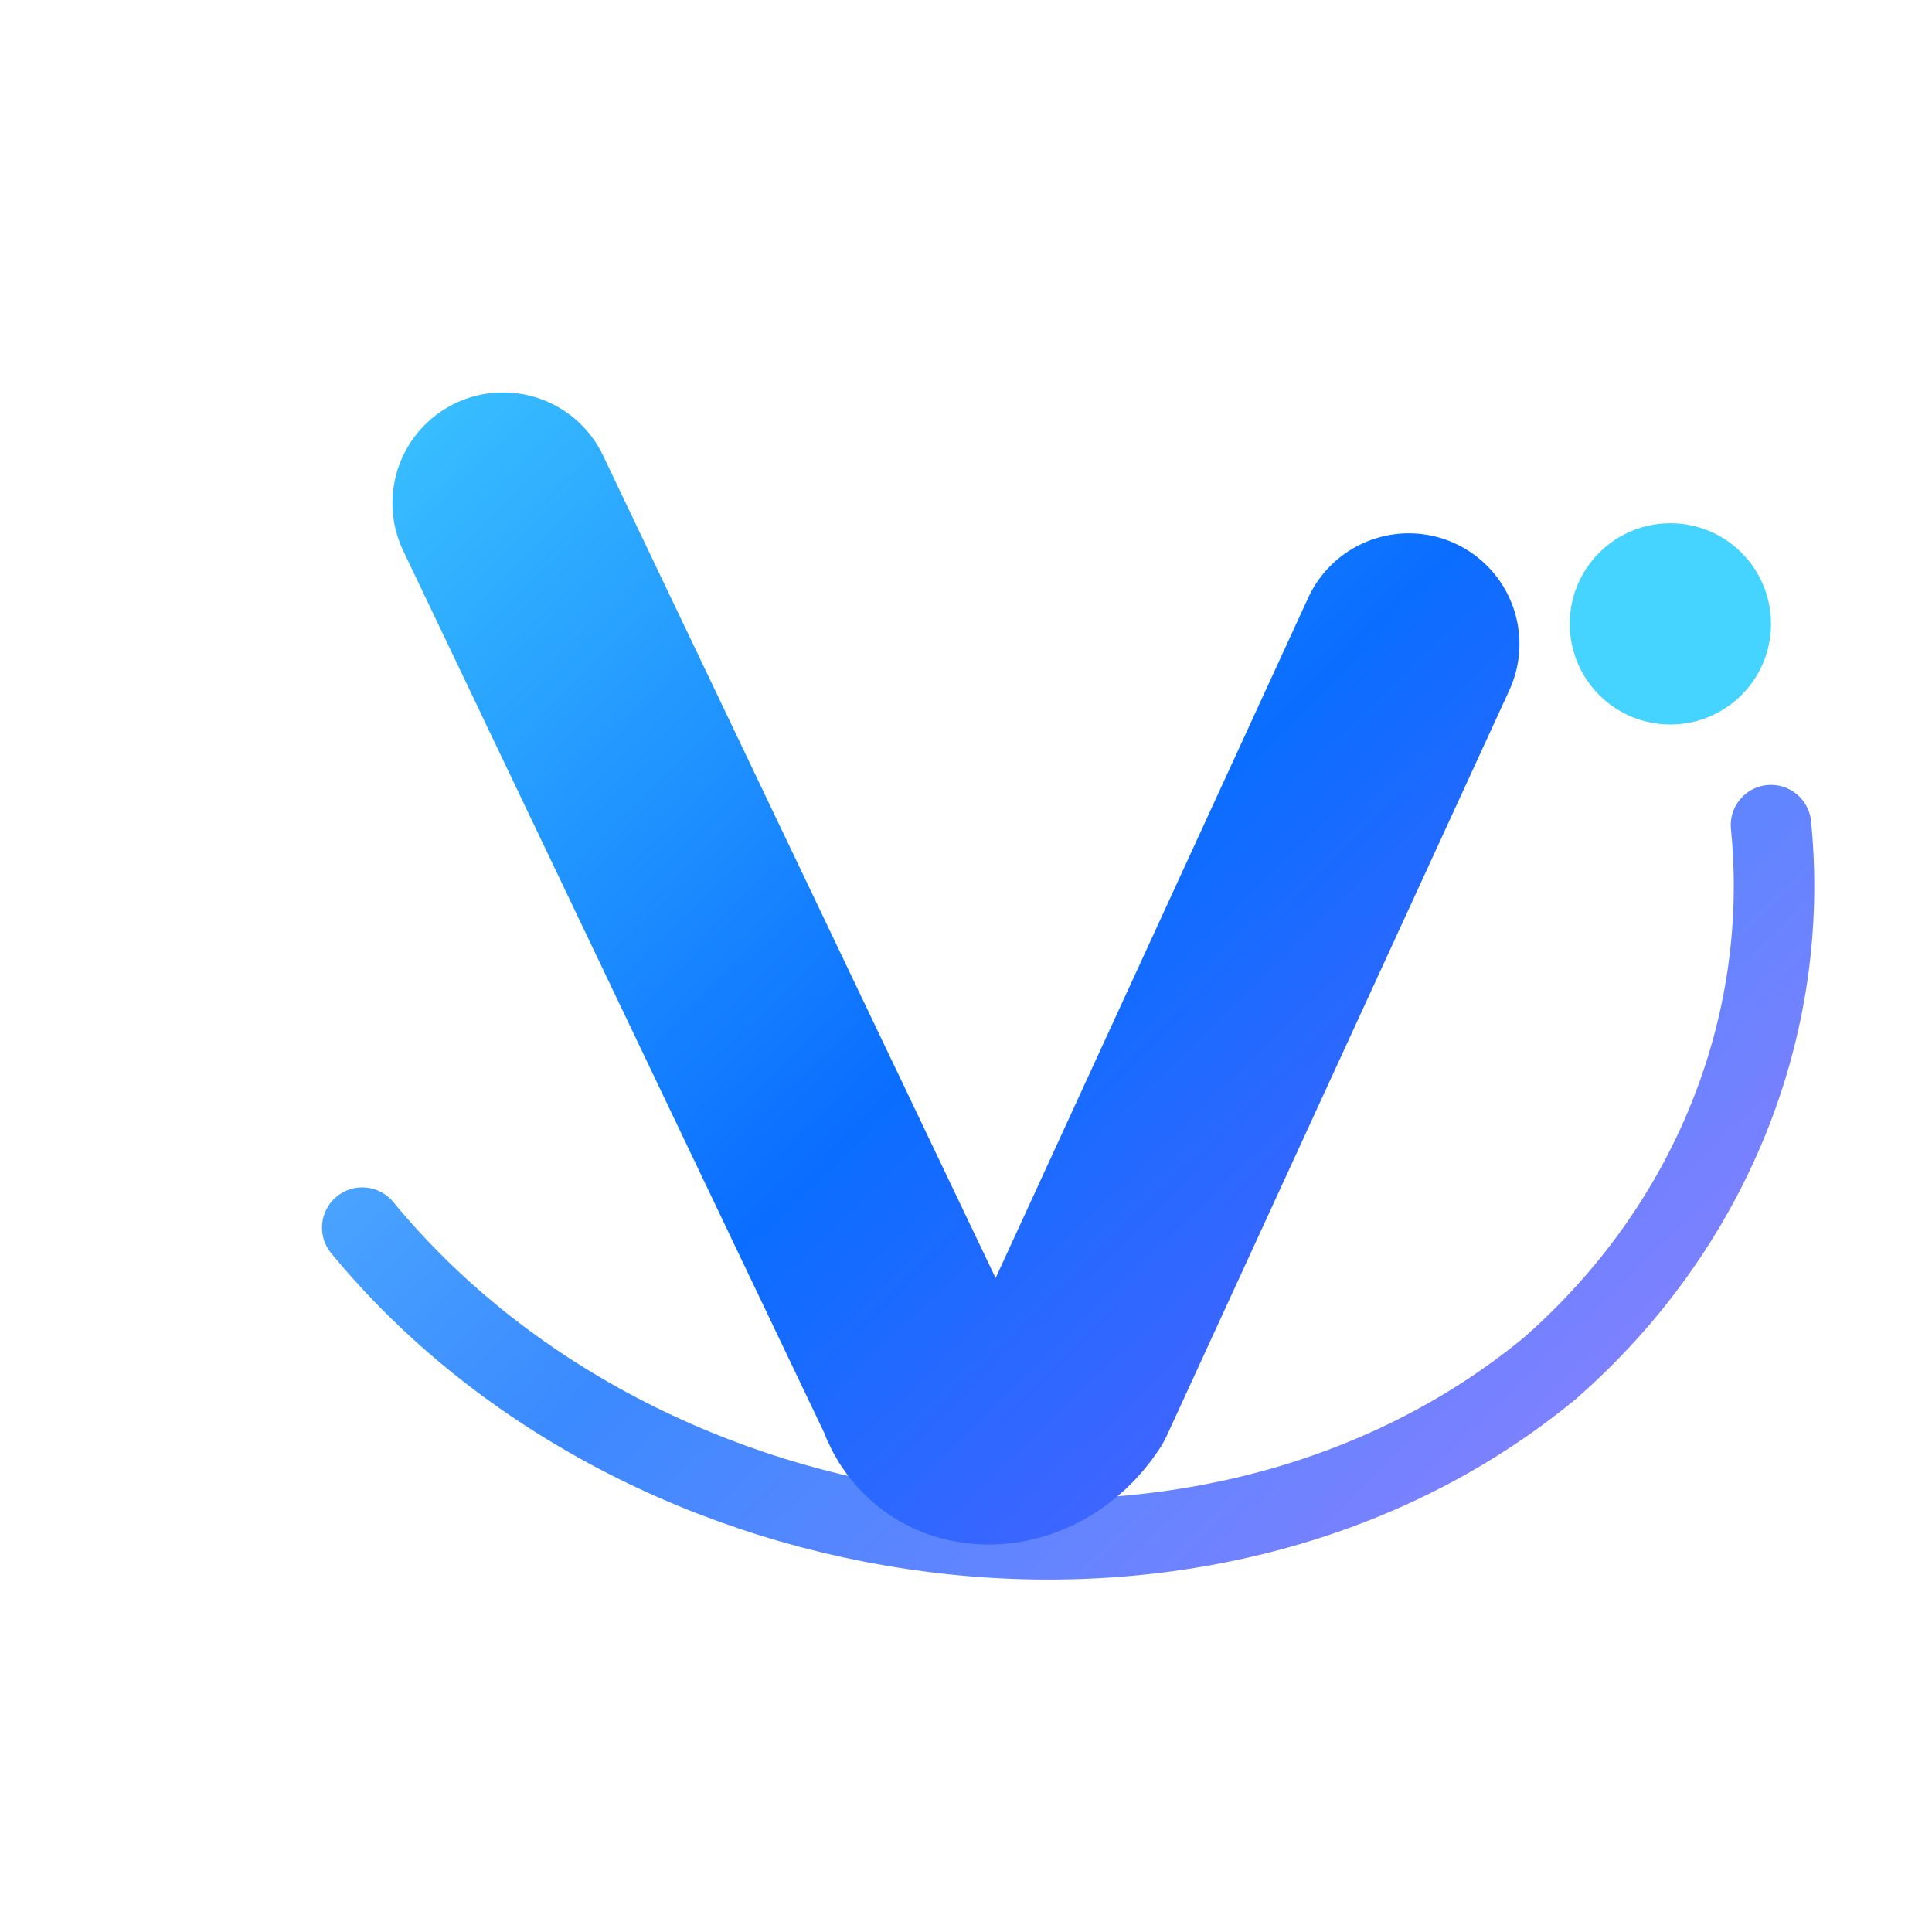
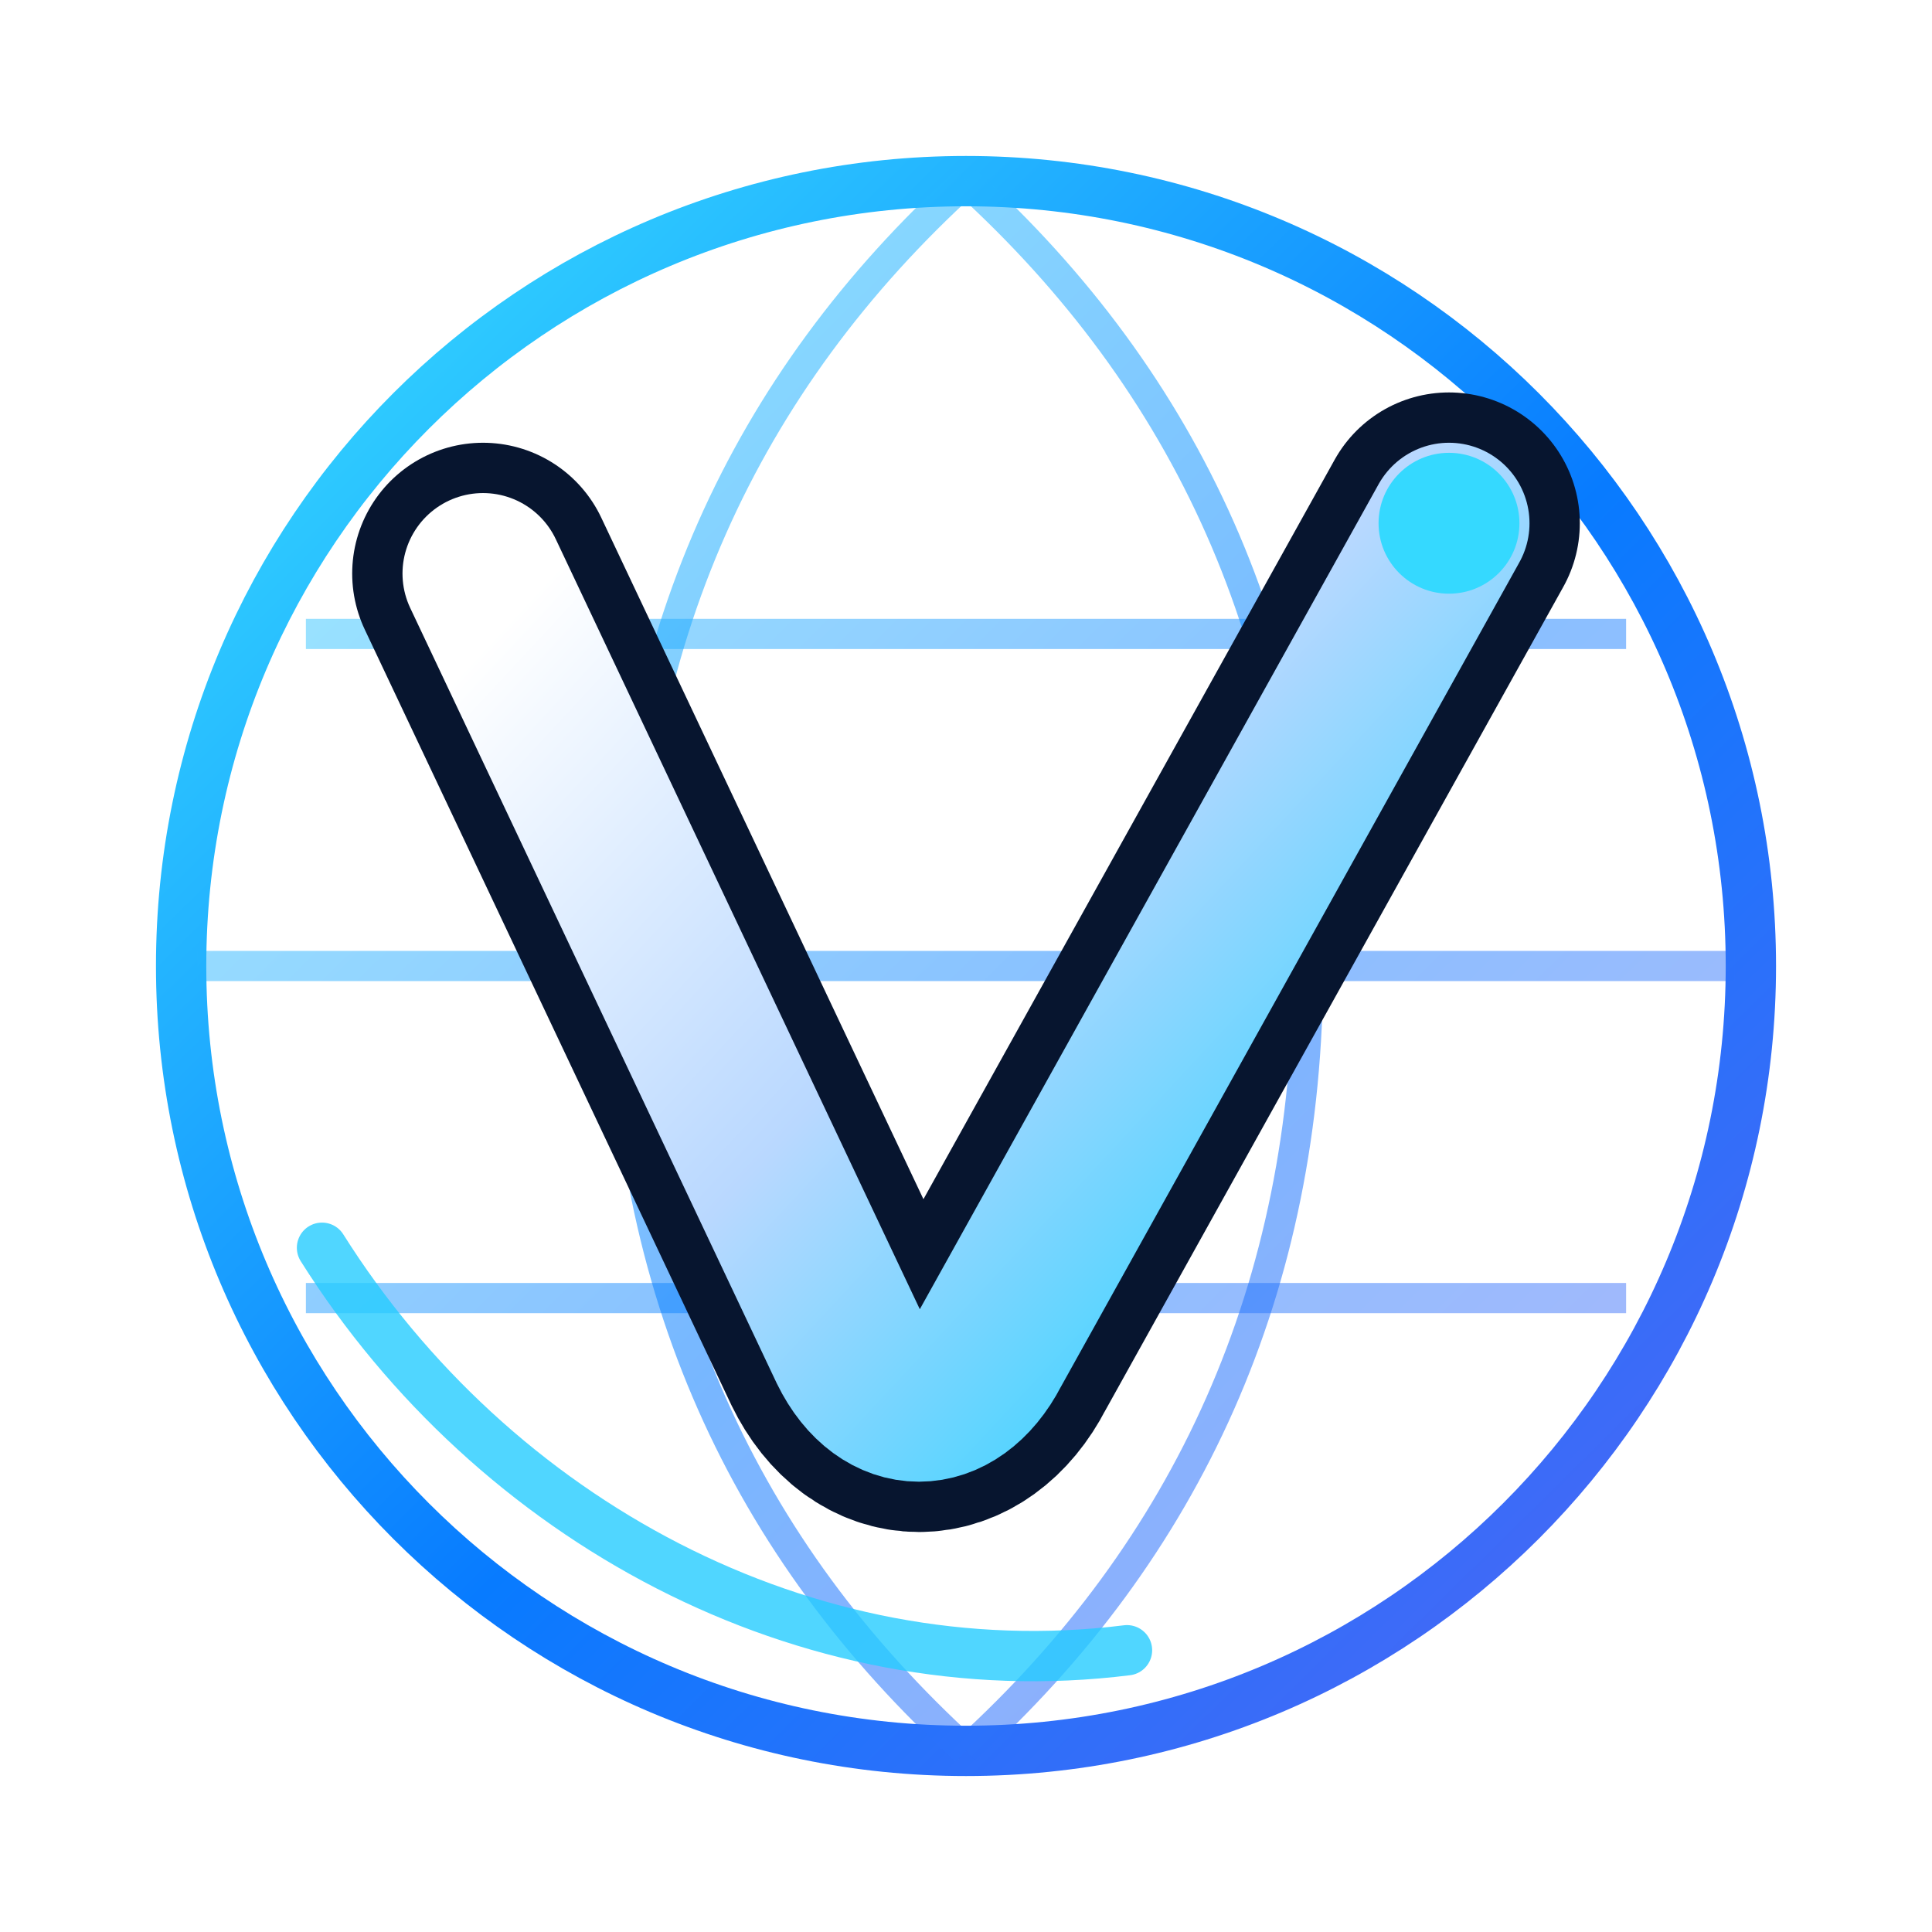
<svg xmlns="http://www.w3.org/2000/svg" viewBox="0 0 96 96" fill="none">
  <defs>
-     <linearGradient id="veil-gradient" x1="13" y1="13" x2="82" y2="84" gradientUnits="userSpaceOnUse">
-       <stop stop-color="#45D4FF" />
-       <stop offset=".52" stop-color="#0A6DFF" />
-       <stop offset="1" stop-color="#7A5CFF" />
+     <linearGradient id="globe" x1="13" y1="13" x2="83" y2="84" gradientUnits="userSpaceOnUse">
+       <stop stop-color="#35D9FF" />
+       <stop offset=".55" stop-color="#087BFF" />
+       <stop offset="1" stop-color="#4F65F5" />
+     </linearGradient>
+     <linearGradient id="veil" x1="26" y1="30" x2="68" y2="69" gradientUnits="userSpaceOnUse">
+       <stop stop-color="#FFFFFF" />
+       <stop offset=".48" stop-color="#B9D8FF" />
+       <stop offset="1" stop-color="#20D2FF" />
    </linearGradient>
  </defs>
-   <path d="M25 25 46 69c1 3 5 3 7 0l17-37" stroke="url(#veil-gradient)" stroke-linecap="round" stroke-linejoin="round" stroke-width="11" />
-   <path d="M18 61c14 17 42 21 59 7 8-7 12-17 11-27" stroke="url(#veil-gradient)" stroke-linecap="round" stroke-width="4" opacity=".8" />
-   <circle cx="83" cy="31" r="5" fill="#45D4FF" />
+   <circle cx="48" cy="48" r="39" stroke="url(#globe)" stroke-width="2.5" />
+   <path d="M9.8 48h76.4M15.2 31.5h65.6M15.2 64.5h65.6" stroke="url(#globe)" stroke-opacity=".48" stroke-width="1.5" />
+   <path d="M48 9c11 10 17 23 17 39S59 77 48 87M48 9C37 19 31 32 31 48s6 29 17 39" stroke="url(#globe)" stroke-opacity=".55" stroke-width="1.5" />
+   <path d="M24 28.5 42.2 67c1.7 3.5 5.2 3.5 7 0L72 26" stroke="#07152F" stroke-linecap="round" stroke-linejoin="round" stroke-width="13" />
+   <path d="M24 28.5 42.2 67c1.7 3.5 5.2 3.5 7 0L72 26" stroke="url(#veil)" stroke-linecap="round" stroke-linejoin="round" stroke-width="8" />
+   <path d="M16 62c8.5 13.5 24 22 40 20" stroke="#24CCFF" stroke-linecap="round" stroke-width="2.5" opacity=".8" />
+   <circle cx="72" cy="26" r="3.5" fill="#35D9FF" />
</svg>
